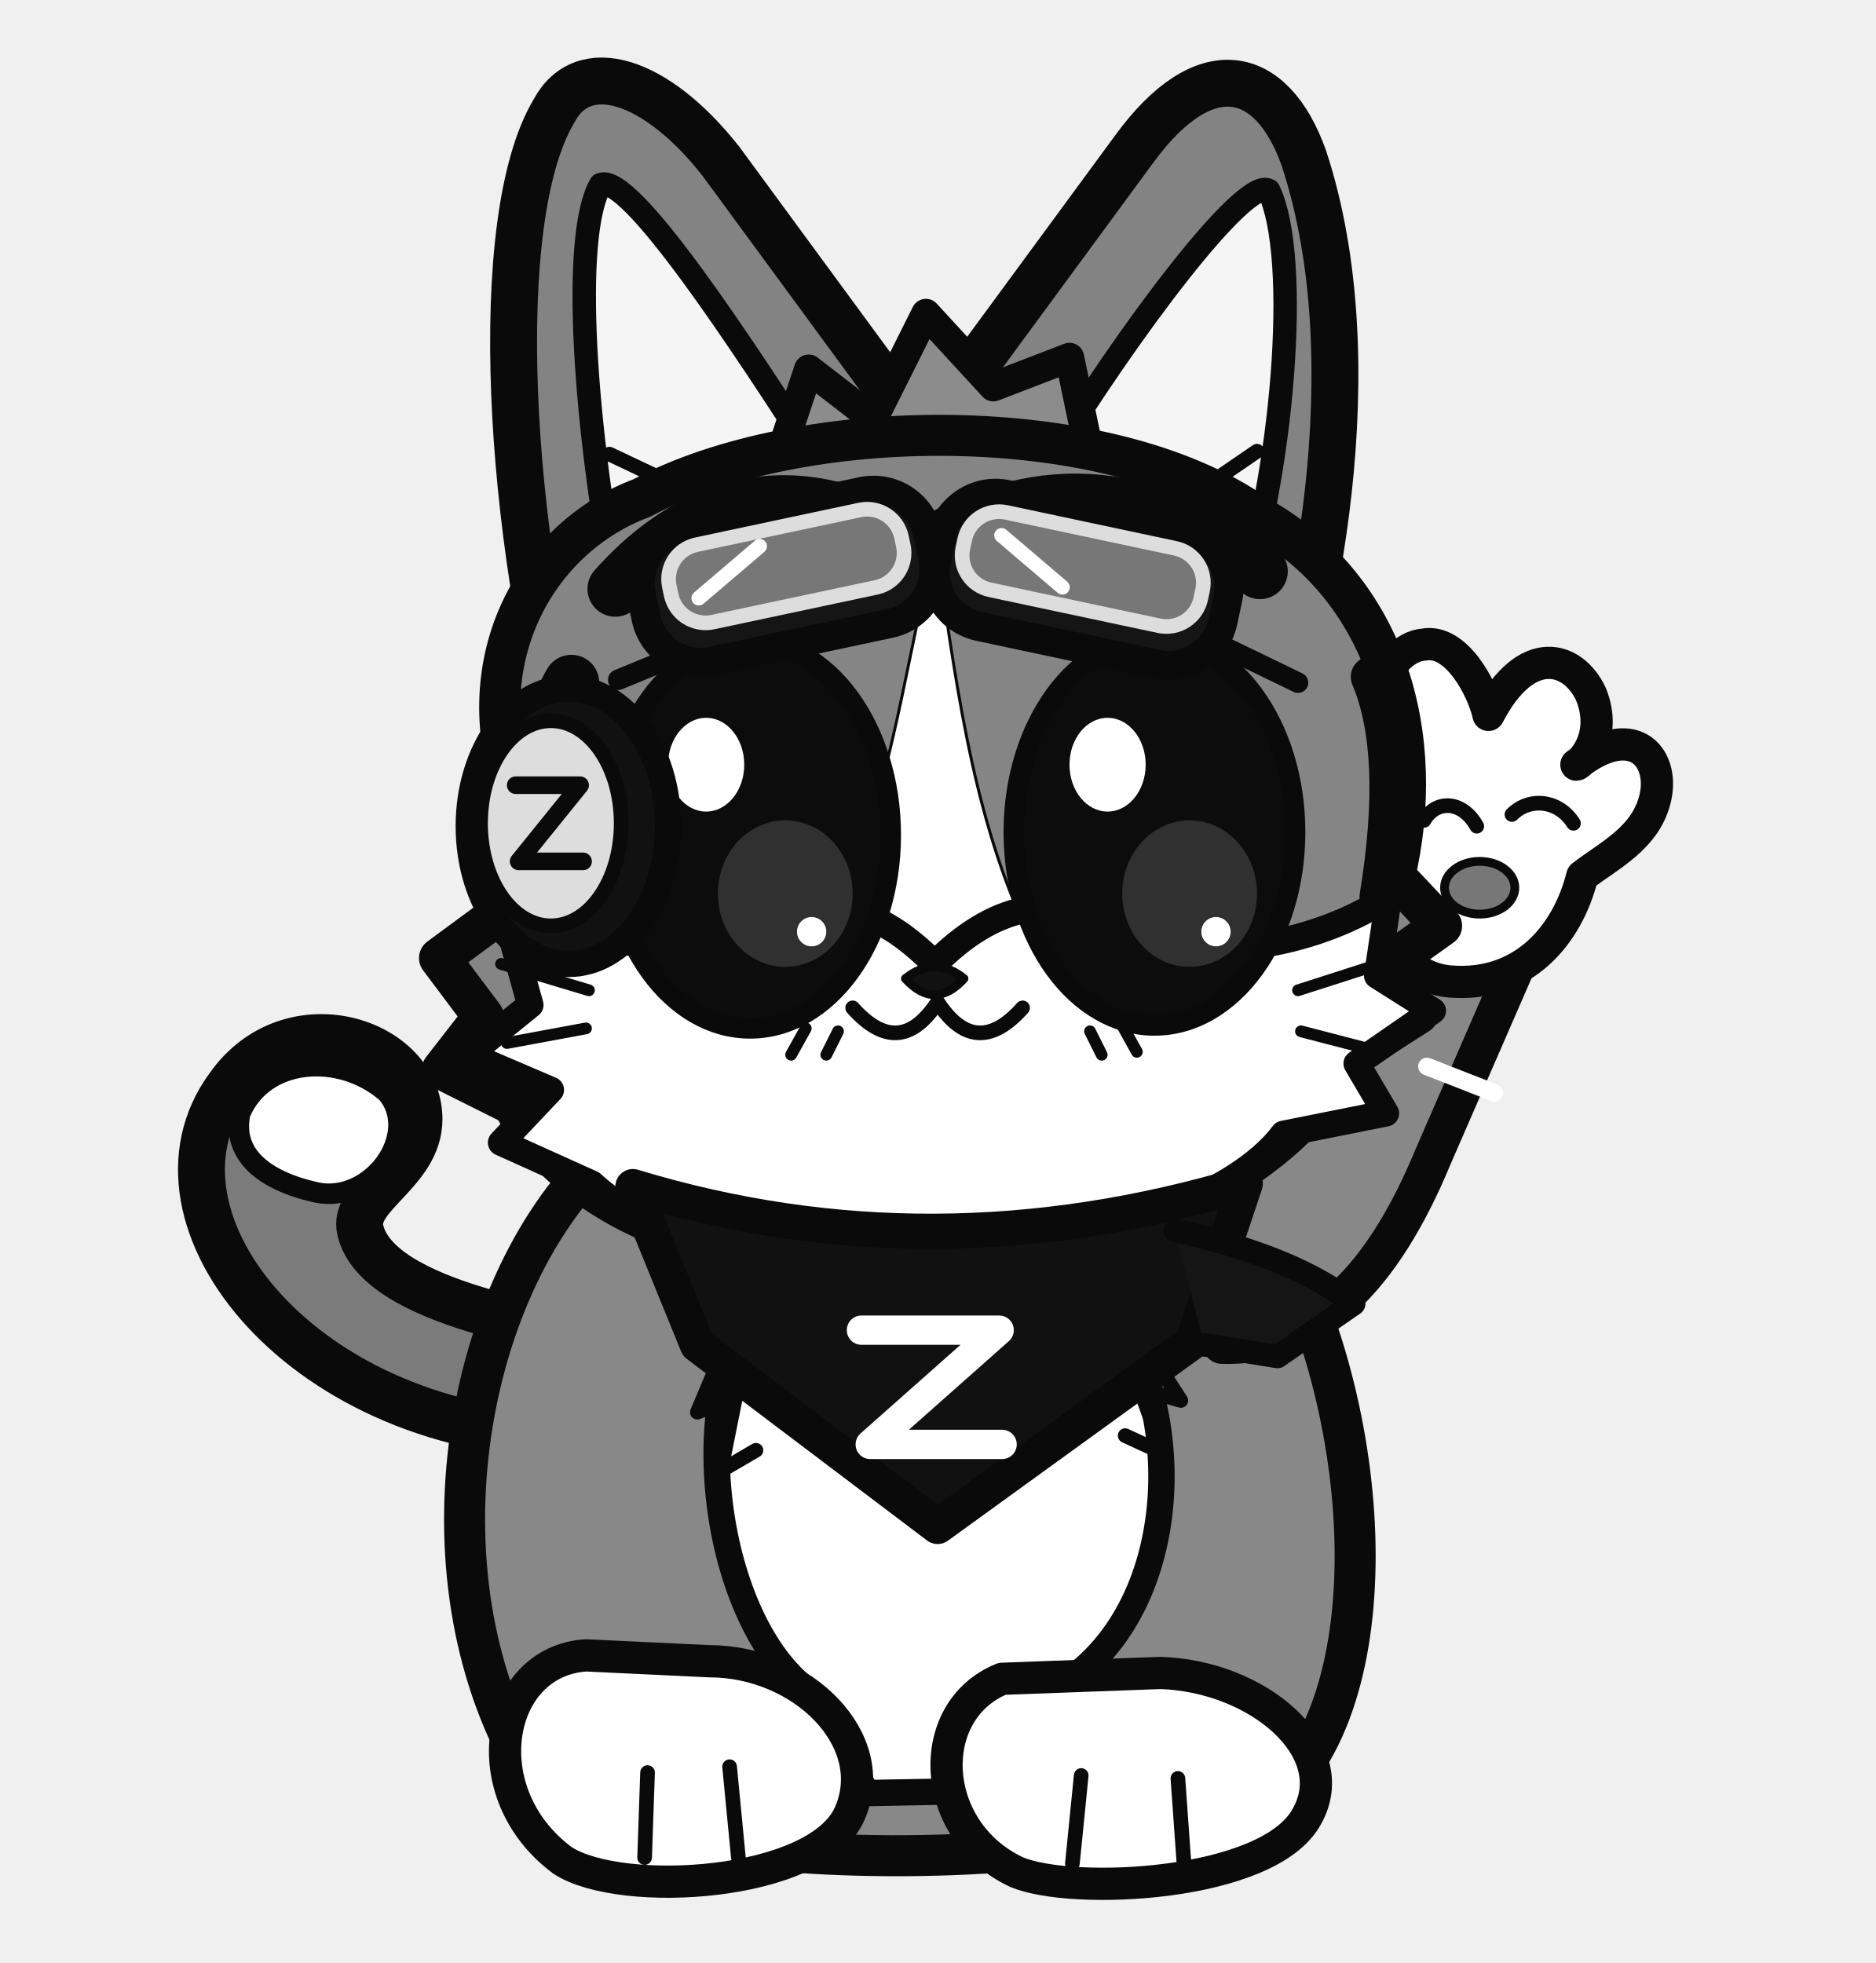
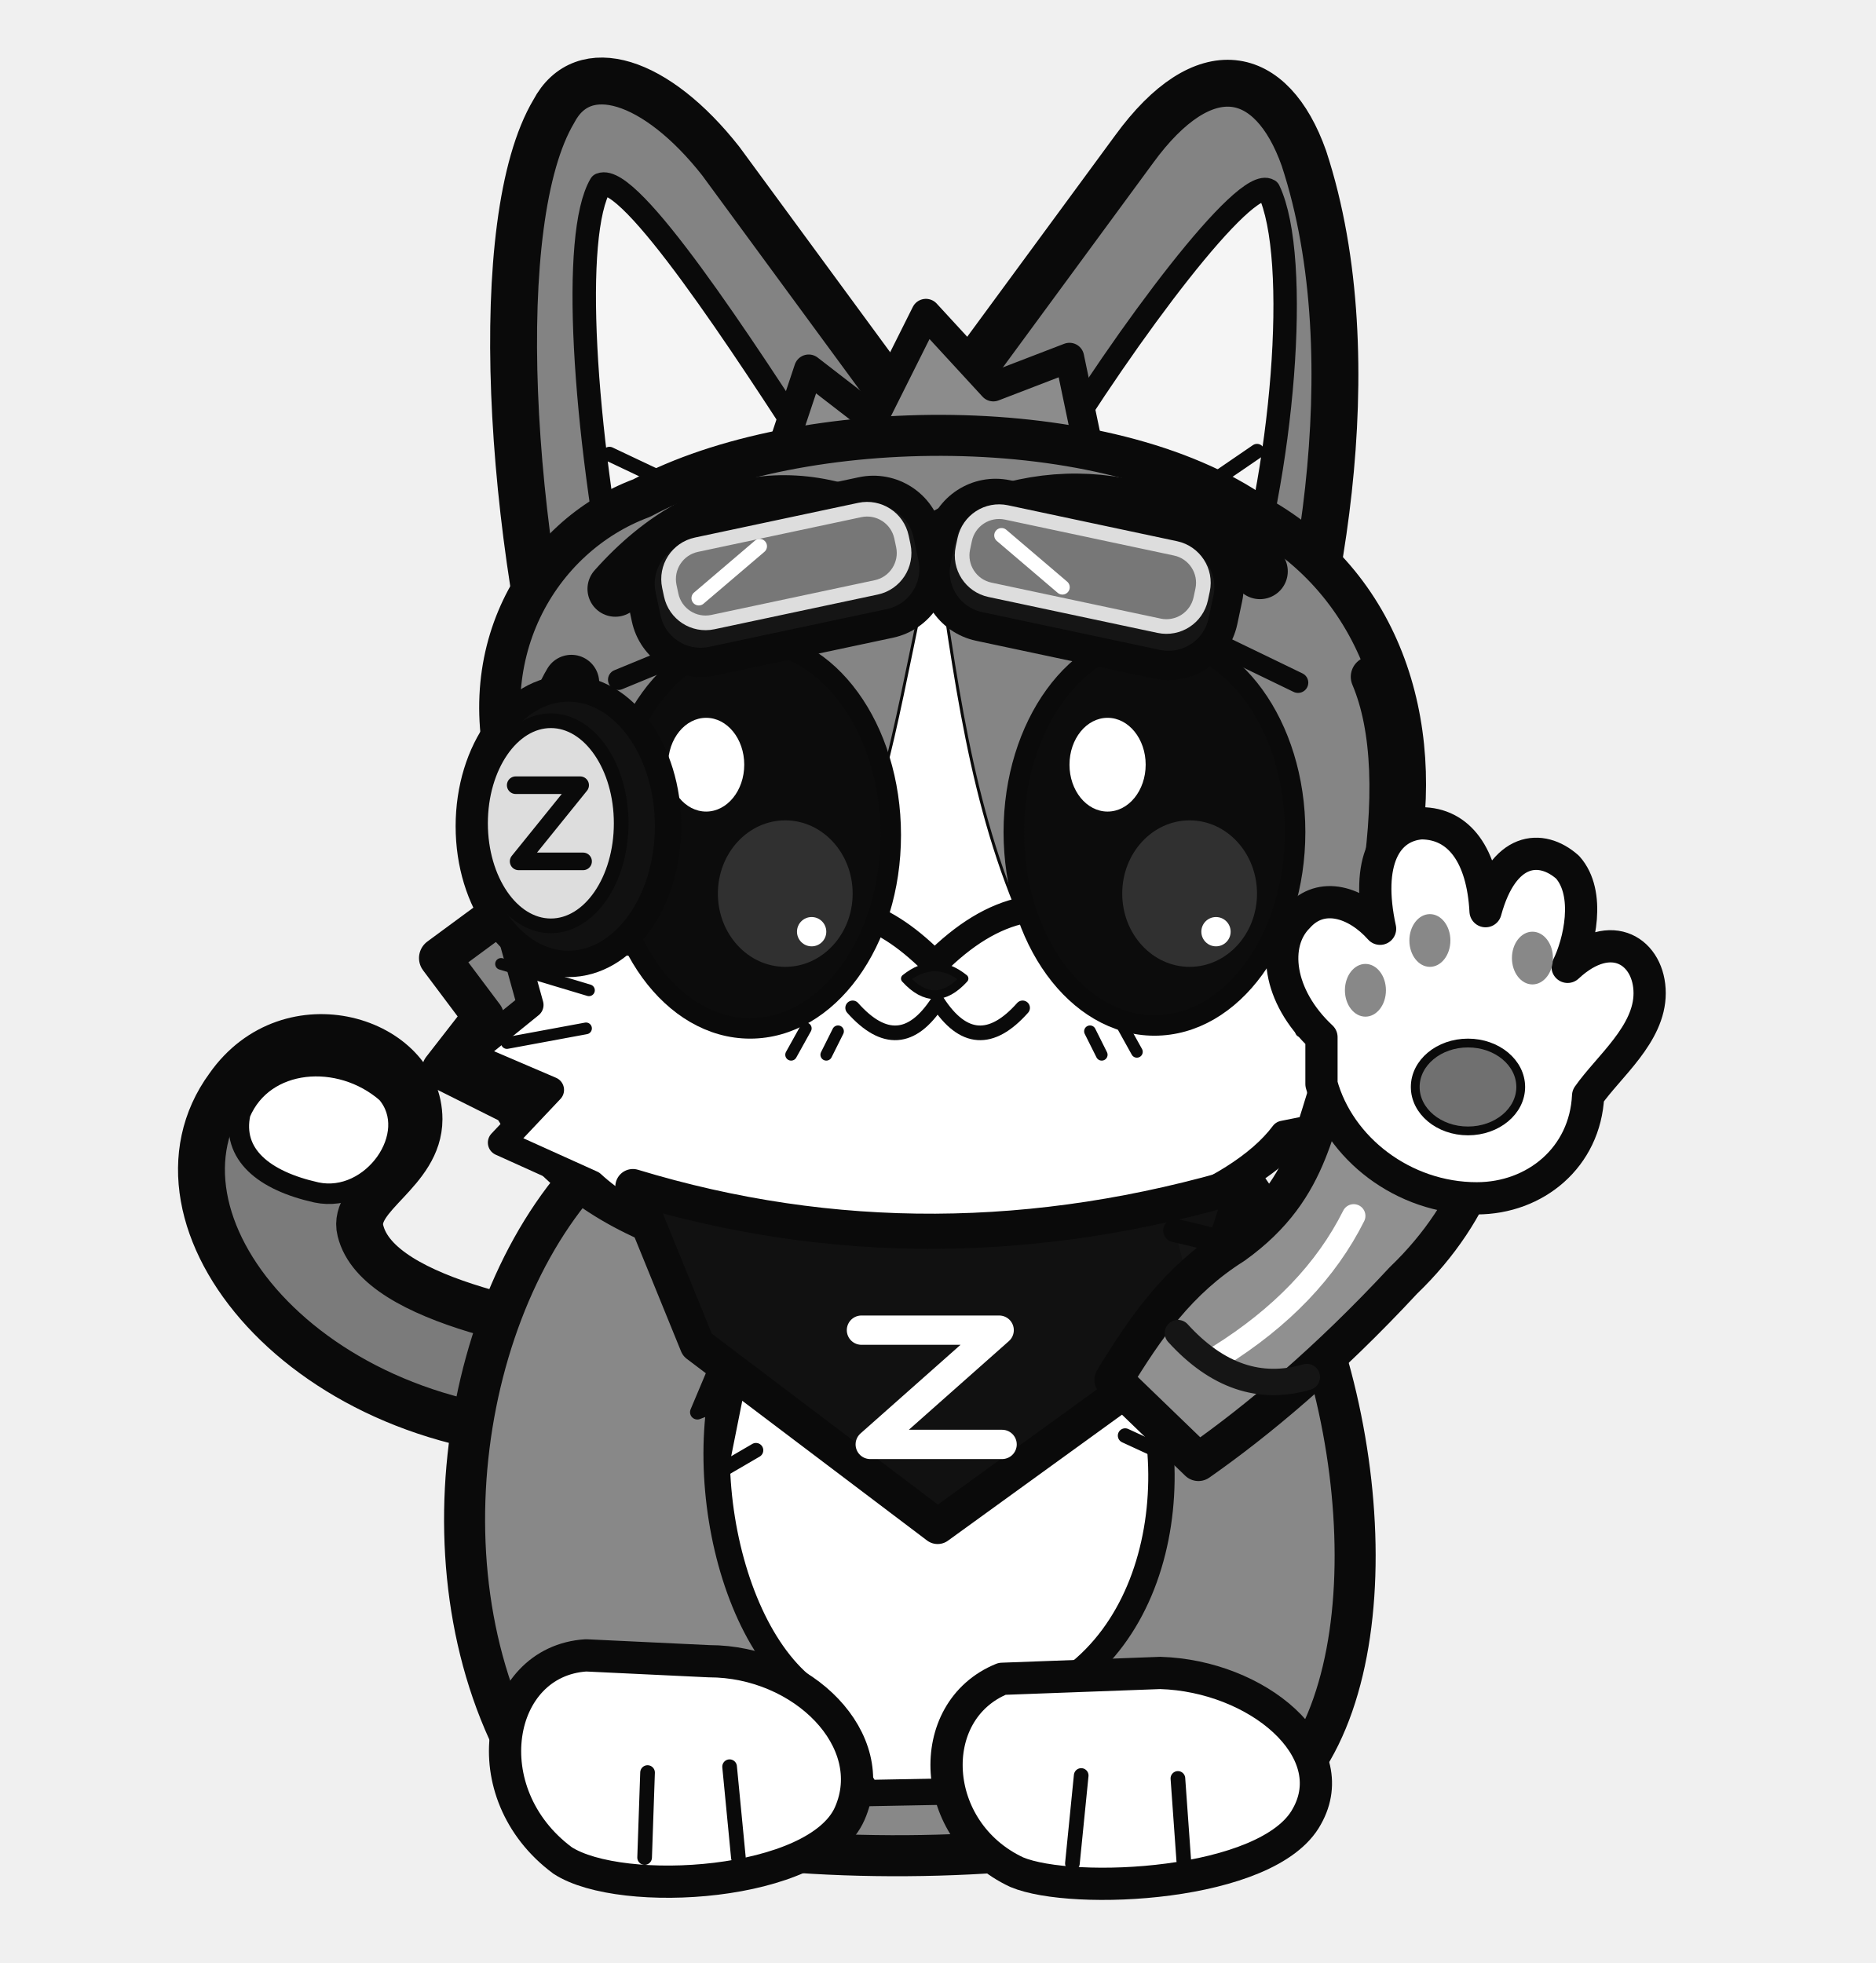
<svg xmlns="http://www.w3.org/2000/svg" viewBox="0 0 640 670" role="img" aria-labelledby="title desc">
  <style>
- #wave-arm{transform-box:view-box;transform-origin:418px 409px;animation:zorx-wave 3.8s ease-in-out infinite}
+ #wave-arm{transform-box:view-box;transform-origin:402px 464px;animation:zorx-wave 3.8s ease-in-out infinite}
#tail{transform-box:view-box;transform-origin:185px 490px;animation:zorx-tail 4.2s ease-in-out infinite}
#cat-blink{transform-box:fill-box;transform-origin:center;animation:zorx-blink 7s infinite}
- @keyframes zorx-wave{0%,12%,48%,100%{transform:rotate(0deg)}21%,36%{transform:rotate(-19deg)}29%,43%{transform:rotate(13deg)}}
+ @keyframes zorx-wave{0%,12%,48%,100%{transform:rotate(0deg)}21%,36%{transform:rotate(-13deg)}29%,43%{transform:rotate(9deg)}}
@keyframes zorx-tail{0%,100%{transform:rotate(-6deg)}50%{transform:rotate(7deg)}}
@keyframes zorx-blink{0%,92%,96%,100%{transform:scaleY(1)}94%{transform:scaleY(.1)}}
@media(prefers-reduced-motion:reduce){#wave-arm,#tail,#cat-blink{animation:none!important}}
</style>
  <g stroke="#0a0a0a" stroke-linecap="round" stroke-linejoin="round">
    <g id="tail">
      <path d="M197 490C104 490 45 416 78 371C99 341 143 355 143 382C143 400 120 408 123 420C129 445 190 454 220 459" fill="#7b7b7b" stroke-width="16" />
      <path d="M82 380C90 361 116 359 132 373C144 387 127 411 108 407C90 403 79 394 82 380Z" fill="#fff" stroke-width="7" />
    </g>
    <path d="M205 395C157 441 141 541 182 607C211 642 405 644 445 602C477 555 463 451 420 398Z" fill="#888" stroke-width="14" />
    <path d="M263 439C233 470 242 548 273 575L296 612L349 611L367 572C406 542 405 470 371 436Z" fill="#fff" stroke-width="9" />
    <path d="M246 463l-8 19 13-5-5 25 12-7M392 461l11 17-14-4 8 22-13-6" fill="none" stroke-width="5" />
-     <g id="wave-arm">
-       <path d="M402 427C433 396 448 338 464 281C472 247 493 234 516 241C546 251 543 287 526 310L489 395C472 436 449 460 417 459Z" fill="#888" stroke-width="13" />
-       <path d="M467 272C461 249 472 221 486 220C497 218 506 235 508 244C521 219 537 224 543 237C549 252 539 261 538 261C557 246 568 258 565 272C562 286 549 292 540 299C535 319 520 337 495 335C470 333 463 297 467 272Z" fill="#fff" stroke-width="11" />
-       <path d="M486 280C490 273 499 273 504 282M516 278C522 272 532 273 537 281" fill="none" stroke-width="5" />
-       <ellipse cx="505" cy="303" rx="12" ry="9" fill="#777" stroke-width="3" />
-       <path d="M487 364l23 9" fill="none" stroke-width="6" stroke="#fff" />
-     </g>
    <path d="M200 565C169 567 161 612 192 635C212 648 279 644 290 619C301 594 274 567 242 567Z" fill="#fff" stroke-width="11" />
    <path d="M342 573C315 584 317 625 347 639C366 647 433 644 446 620C459 597 429 572 396 571Z" fill="#fff" stroke-width="11" />
    <path d="M221 605l-1 29M249 603l3 31M369 606l-3 30M402 607l2 28" fill="none" stroke-width="5" />
    <path d="M196 264C173 182 167 75 189 38C199 19 224 27 246 55L315 149L387 51C411 18 434 23 445 54C468 124 449 216 431 264Z" fill="#838383" stroke-width="16" />
    <path d="M212 211C199 145 195 80 205 63C215 59 253 117 280 159Z" fill="#f5f5f5" stroke-width="8" />
    <path d="M357 159C385 113 425 60 433 65C444 88 438 162 422 210Z" fill="#f5f5f5" stroke-width="8" />
    <path d="M208 155l19 9-14 16 17 9M429 154l-19 13 13 12-17 10" fill="none" stroke-width="5" />
    <path d="M264 162l12-36 22 17 18-36 23 25 26-10 9 43" fill="#8c8c8c" stroke-width="10" />
    <path d="M176 272C159 224 184 183 219 170C273 141 378 140 429 176C474 201 487 252 476 299L492 316 471 331 484 346 459 362C441 397 392 425 320 432C250 434 198 417 175 377L151 365 165 347 150 327 169 313Z" fill="#858585" stroke-width="14" />
    <path d="M319 184C307 240 303 269 289 302L319 341L350 317C331 275 326 230 319 184Z" fill="#fff" />
    <path d="M171 307C200 325 227 325 257 316C285 303 303 313 319 329C339 309 359 304 383 317C412 331 452 321 474 306L470 333 489 345 463 363 473 380 438 387C406 430 254 452 202 404L171 390 188 372 160 360 181 343Z" fill="#fff" stroke-width="9" />
    <g id="cat-blink">
      <ellipse cx="256" cy="285" rx="48" ry="66" fill="#0c0c0c" stroke-width="7" />
      <ellipse cx="394" cy="284" rx="48" ry="66" fill="#0c0c0c" stroke-width="7" />
      <ellipse cx="268" cy="305" rx="23" ry="25" fill="#303030" stroke="none" />
      <ellipse cx="406" cy="305" rx="23" ry="25" fill="#303030" stroke="none" />
      <ellipse cx="241" cy="261" rx="13" ry="16" fill="#fff" stroke="none" />
      <ellipse cx="378" cy="261" rx="13" ry="16" fill="#fff" stroke="none" />
      <circle cx="277" cy="318" r="5" fill="#fff" stroke="none" />
      <circle cx="415" cy="318" r="5" fill="#fff" stroke="none" />
    </g>
    <path d="M211 232l34-14M412 218l31 15" fill="none" stroke-width="7" />
    <path d="M309 334q10-8 20 0-10 11-20 0Z" fill="#111" stroke-width="3" />
    <path d="M320 342q-13 20-29 2M320 342q13 20 29 2" fill="none" stroke-width="5" />
    <path d="M201 338l-30-9M200 351l-27 5M443 338l28-9M444 352l27 7" fill="none" stroke-width="4" />
    <path d="M275 351l-5 9M286 352l-4 8M372 352l4 8M383 350l5 9" fill="none" stroke-width="4" />
    <path d="M210 201C242 165 280 164 314 188C352 164 390 165 430 195" fill="none" stroke-width="19" />
    <g transform="rotate(-12 267 194)">
      <rect x="218" y="174" width="100" height="46" rx="19" fill="#151515" stroke-width="10" />
      <rect x="228" y="180" width="81" height="27" rx="12" fill="#777" stroke="#ddd" stroke-width="5" />
      <path d="M237 198l24-13" stroke="#fff" stroke-width="5" />
    </g>
    <g transform="rotate(12 366 194)">
      <rect x="320" y="174" width="100" height="46" rx="19" fill="#151515" stroke-width="10" />
      <rect x="328" y="180" width="83" height="27" rx="12" fill="#777" stroke="#ddd" stroke-width="5" />
      <path d="M340 188l24 13" stroke="#fff" stroke-width="5" />
    </g>
    <path d="M195 233C186 248 182 277 191 310" fill="none" stroke-width="19" />
    <ellipse cx="194" cy="282" rx="34" ry="47" fill="#111" stroke-width="9" />
    <ellipse cx="188" cy="281" rx="24" ry="35" fill="#ddd" stroke-width="5" />
    <path d="M176 268h22l-21 26h22" stroke-width="6" fill="none" />
    <path d="M468 231q11 26 3 75" fill="none" stroke-width="14" />
    <path d="M216 405Q318 436 425 404L407 458L320 521L238 459Z" fill="#111" stroke-width="12" />
    <path d="M294 454h47l-44 39h45" stroke="#fff" stroke-width="10" fill="none" />
    <path d="M401 420q41 9 61 25l-26 18-25-4" fill="#151515" stroke-width="8" />
+     <g id="wave-arm">
+       <path d="M380 471C391 453 402 437 421 425C449 405 448 382 458 359L475 341C486 337 504 342 509 359C514 383 504 413 479 437C453 465 429 485 409 499Z" fill="#909090" stroke-width="13" />
+       <path d="M416 463Q448 443 462 415" fill="none" stroke="#fff" stroke-width="8" />
+       <path d="M451 354C436 340 434 322 443 313C451 304 463 308 471 317C466 294 473 282 485 281C498 281 506 292 507 311C513 289 526 288 535 296C543 305 539 322 535 330C550 316 563 325 563 339C563 353 549 364 542 374C541 395 524 409 504 409C479 409 457 392 451 370Z" fill="#fff" stroke-width="11" />
+       <ellipse cx="501" cy="371" rx="18" ry="15" fill="#707070" stroke-width="3" />
+       <ellipse cx="466" cy="338" rx="7" ry="9" fill="#888" stroke="none" />
+       <ellipse cx="488" cy="321" rx="7" ry="9" fill="#888" stroke="none" />
+       <ellipse cx="523" cy="327" rx="7" ry="9" fill="#888" stroke="none" />
+       <path d="M402 455Q422 477 446 470" fill="none" stroke="#151515" stroke-width="9" />
+     </g>
  </g>
</svg>
